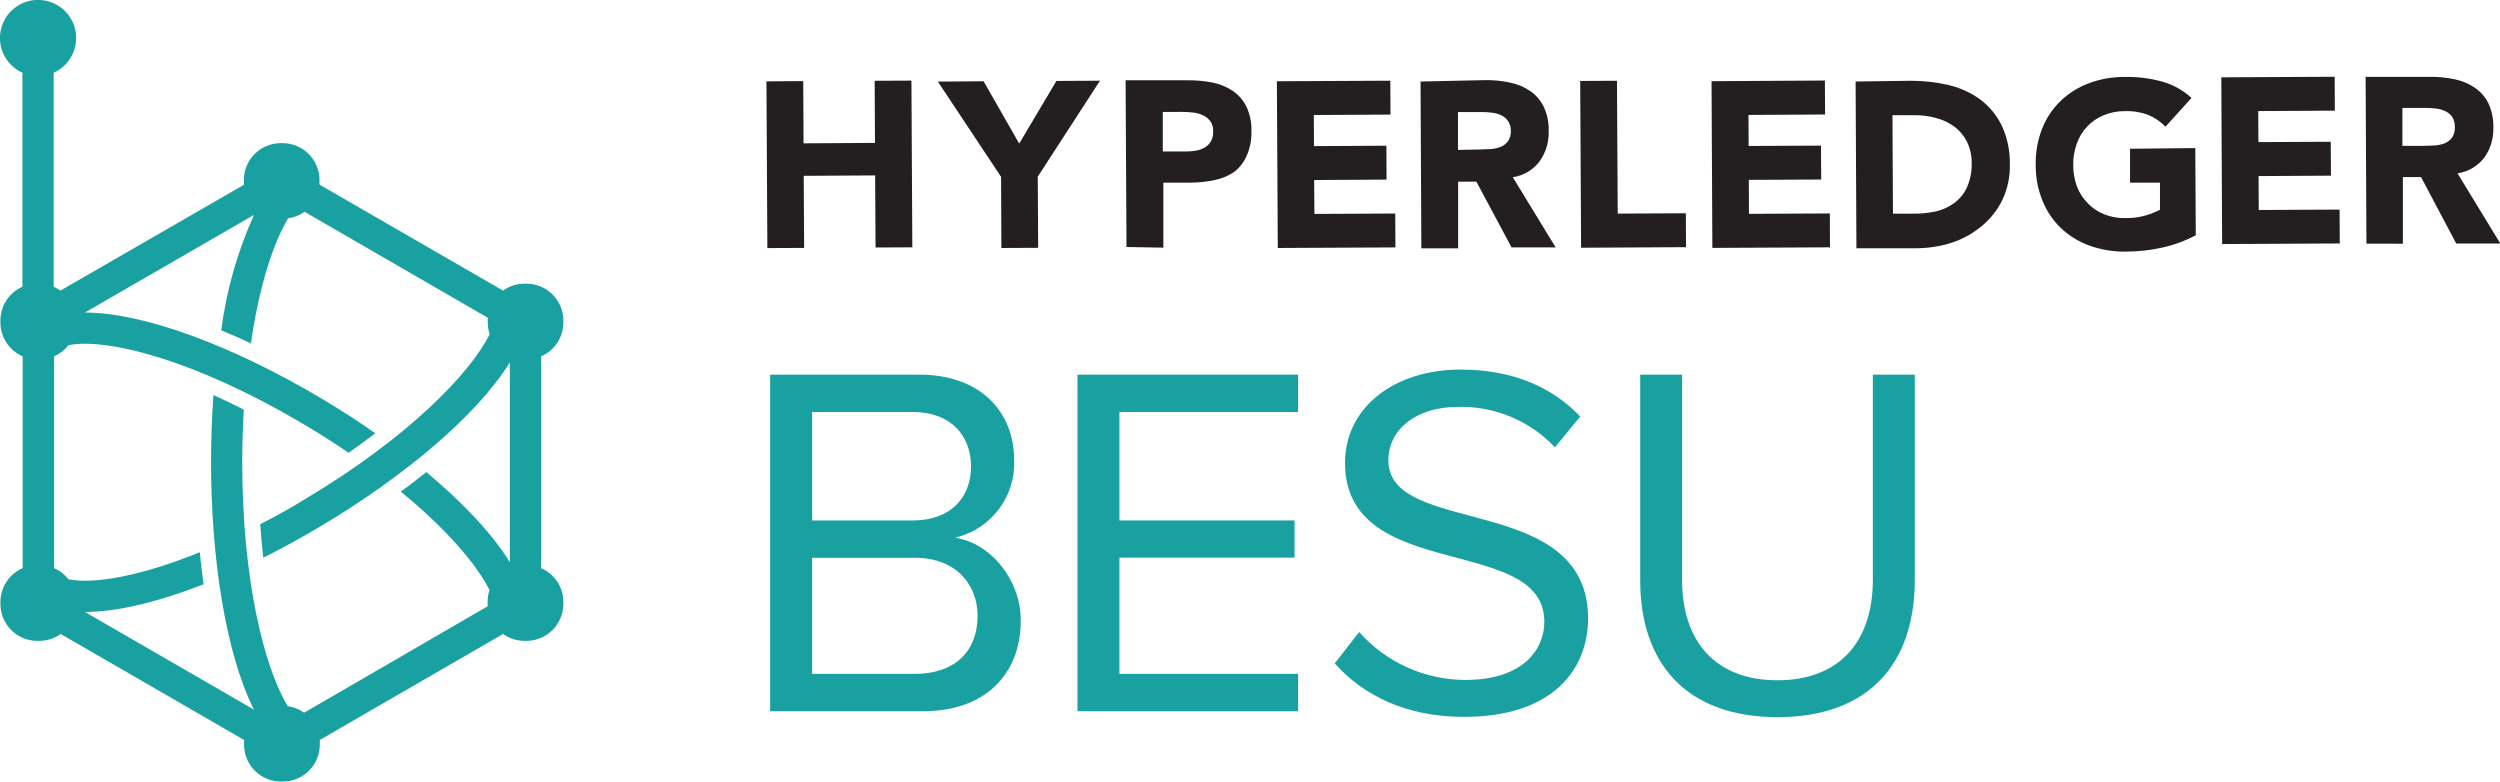
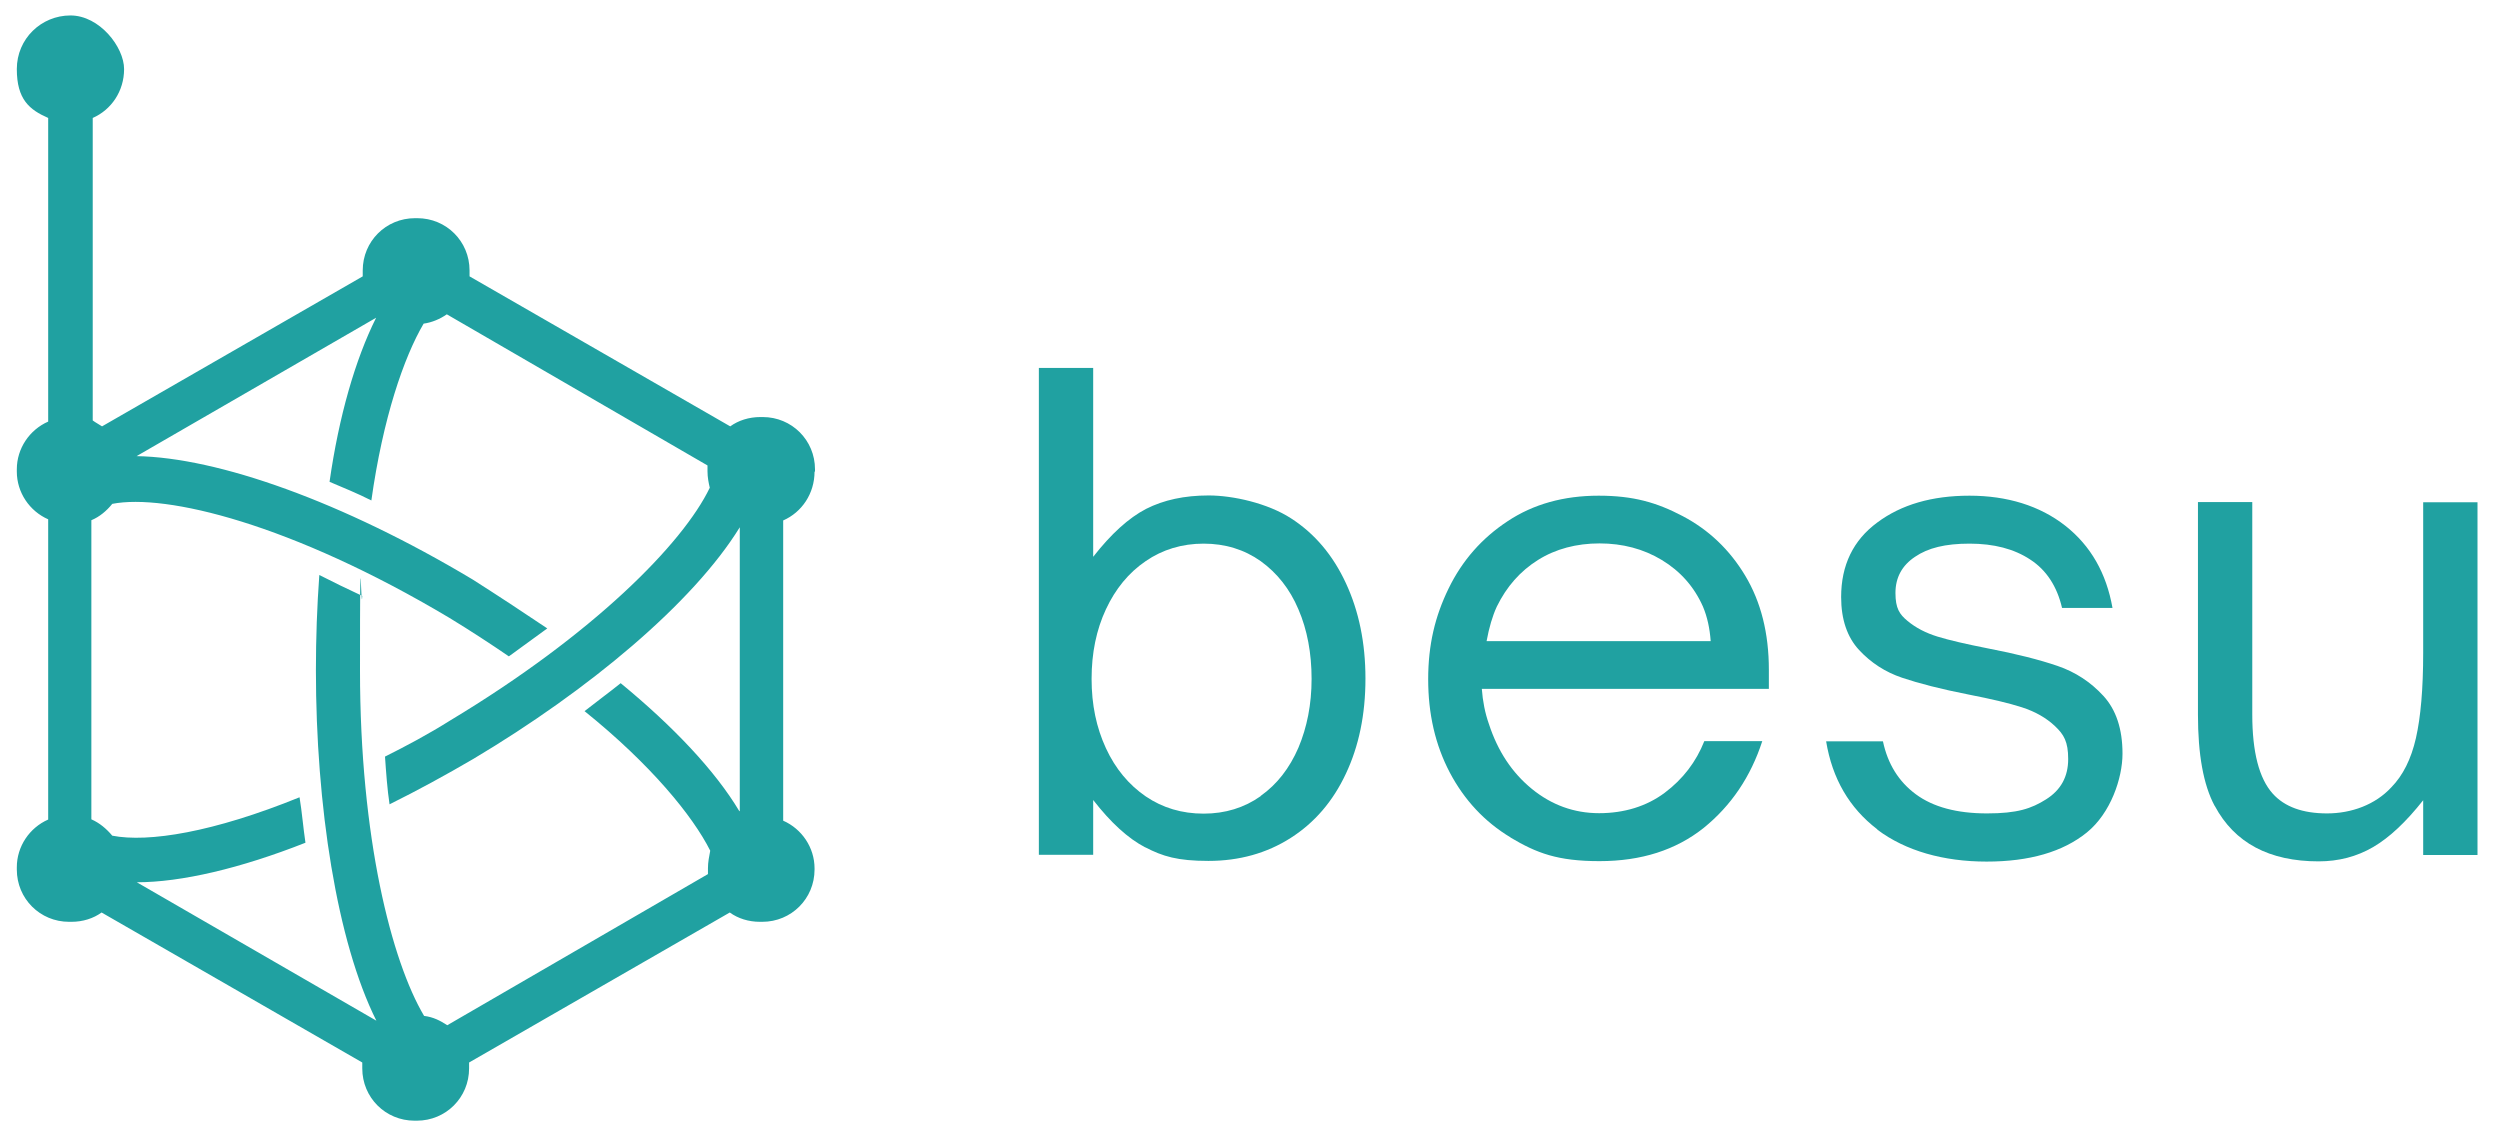
- <svg xmlns="http://www.w3.org/2000/svg" id="Layer_1" data-name="Layer 1" viewBox="0 0 304.55 95.21">
+ <svg xmlns="http://www.w3.org/2000/svg" version="1.1" viewBox="0 0 1100 500">
  <defs>
-     <style>.cls-1{fill:#231f20;}.cls-2{fill:#19a1a1;}</style>
+     <style>
+       .cls-1 {
+         fill: #20a1a1;
+       }
+     </style>
  </defs>
-   <polygon class="cls-1" points="97.91 21.42 106.61 21.37 106.66 30.15 111.14 30.13 111.03 9.82 106.55 9.84 106.59 17.41 97.89 17.46 97.85 9.88 93.37 9.91 93.48 30.22 97.96 30.2 97.91 21.42" />
-   <polygon class="cls-1" points="121.99 30.21 126.47 30.19 126.42 21.52 134 9.83 128.69 9.86 124.16 17.49 119.82 9.9 114.25 9.94 121.95 21.54 121.99 30.21" />
-   <path class="cls-1" d="M172.67,38.24l0-7.92h3.27a14.66,14.66,0,0,0,3-.32,6.52,6.52,0,0,0,2.38-1A5,5,0,0,0,182.84,27a7,7,0,0,0,.56-3,6.47,6.47,0,0,0-.64-3,5,5,0,0,0-1.67-1.88,6.9,6.9,0,0,0-2.46-1,15.12,15.12,0,0,0-3-.27l-7.56,0,.11,20.31Zm2.21-16.54a12.18,12.18,0,0,1,1.32.07,3.77,3.77,0,0,1,1.25.32,2.32,2.32,0,0,1,.93.73,2,2,0,0,1,.36,1.24,2.42,2.42,0,0,1-.26,1.2,2.16,2.16,0,0,1-.72.75,3.16,3.16,0,0,1-1,.39,5.5,5.5,0,0,1-1.16.12h-3l0-4.81Z" transform="translate(-30.95 -8.07)" />
-   <polygon class="cls-1" points="169.99 30.14 169.97 26.01 160.12 26.06 160.09 21.93 168.91 21.88 168.89 17.75 160.07 17.8 160.05 14.01 169.39 13.96 169.37 9.83 155.55 9.9 155.66 30.21 169.99 30.14" />
-   <path class="cls-1" d="M215.09,38.21l5.37,0-5.22-8.55a5,5,0,0,0,3.26-1.93A6,6,0,0,0,219.61,24a6.4,6.4,0,0,0-.64-3,4.92,4.92,0,0,0-1.67-1.88,6.79,6.79,0,0,0-2.45-1,13.27,13.27,0,0,0-2.94-.29L204,18l.1,20.32,4.48,0,0-8.12h2.22Zm-6.53-11.88,0-4.61,2.93,0a8.65,8.65,0,0,1,1.23.08,3.55,3.55,0,0,1,1.13.32A2,2,0,0,1,215,24a2.06,2.06,0,0,1-.36,1.29,2.12,2.12,0,0,1-.9.68,4.12,4.12,0,0,1-1.22.26c-.44,0-.87.05-1.27.05Z" transform="translate(-30.95 -8.07)" />
-   <polygon class="cls-1" points="205.39 30.11 205.37 25.98 197.07 26.02 196.98 9.84 192.5 9.86 192.61 30.18 205.39 30.11" />
-   <polygon class="cls-1" points="222.93 30.13 222.91 26 213.06 26.05 213.04 21.91 221.86 21.87 221.83 17.74 213.02 17.78 213 14 222.33 13.95 222.31 9.81 208.5 9.89 208.6 30.2 222.93 30.13" />
-   <path class="cls-1" d="M272.39,35.59a9.46,9.46,0,0,0,2.49-3.17,9.59,9.59,0,0,0,.91-4.35,10.74,10.74,0,0,0-1-4.73,8.74,8.74,0,0,0-2.62-3.16,10.72,10.72,0,0,0-3.84-1.75,20,20,0,0,0-4.65-.52L257,18l.1,20.31,7.33,0a14.17,14.17,0,0,0,4.33-.69A11.18,11.18,0,0,0,272.39,35.59Zm-8.51-1.49h-2.33l-.06-12,2.64,0a9.92,9.92,0,0,1,2.69.35,6.67,6.67,0,0,1,2.23,1.06,5.16,5.16,0,0,1,1.51,1.82,5.68,5.68,0,0,1,.58,2.59,6.92,6.92,0,0,1-.55,2.92,5.13,5.13,0,0,1-1.52,1.93,6.29,6.29,0,0,1-2.31,1.06A13.08,13.08,0,0,1,263.88,34.1Z" transform="translate(-30.95 -8.07)" />
-   <path class="cls-1" d="M290.43,26.19l0,4.13h3.65l0,3.3a9.63,9.63,0,0,1-1.69.68,8.56,8.56,0,0,1-2.53.34,6.58,6.58,0,0,1-2.6-.47,5.6,5.6,0,0,1-2-1.36,5.86,5.86,0,0,1-1.29-2,7.64,7.64,0,0,1-.46-2.63,7.41,7.41,0,0,1,.43-2.61,5.84,5.84,0,0,1,1.27-2.09,5.71,5.71,0,0,1,2-1.37,6.5,6.5,0,0,1,2.59-.5,7.36,7.36,0,0,1,2.88.47,6.38,6.38,0,0,1,2.07,1.42L297.92,20a8.86,8.86,0,0,0-3.61-2,16,16,0,0,0-4.5-.56,12.23,12.23,0,0,0-4.39.77A10,10,0,0,0,282,20.34a9.59,9.59,0,0,0-2.27,3.38,11.46,11.46,0,0,0-.79,4.43,11.36,11.36,0,0,0,.84,4.41,9.62,9.62,0,0,0,2.3,3.36A9.93,9.93,0,0,0,285.52,38a12.54,12.54,0,0,0,4.4.72,20,20,0,0,0,4.39-.48,16.27,16.27,0,0,0,4.13-1.51l-.06-10.62Z" transform="translate(-30.95 -8.07)" />
-   <polygon class="cls-1" points="285.03 29.66 285.01 25.53 275.16 25.58 275.14 21.45 283.96 21.4 283.93 17.27 275.12 17.31 275.1 13.53 284.43 13.48 284.41 9.35 270.6 9.42 270.7 29.73 285.03 29.66" />
-   <path class="cls-1" d="M323.67,37.76l0-8.12h2.21l4.29,8.1,5.37,0-5.21-8.55a5.09,5.09,0,0,0,3.26-1.92,6,6,0,0,0,1.1-3.67,6.59,6.59,0,0,0-.63-3,4.94,4.94,0,0,0-1.68-1.88,6.74,6.74,0,0,0-2.44-1,14,14,0,0,0-2.95-.29l-7.86,0,.1,20.32Zm2.84-16.54a8.7,8.7,0,0,1,1.24.08,3.49,3.49,0,0,1,1.12.33,2.08,2.08,0,0,1,.81.69,2.17,2.17,0,0,1,.32,1.24,2.13,2.13,0,0,1-.35,1.29,2.16,2.16,0,0,1-.9.68,3.89,3.89,0,0,1-1.22.26c-.45,0-.88.05-1.28.05l-2.64,0,0-4.62Z" transform="translate(-30.95 -8.07)" />
-   <path class="cls-2" d="M124.77,53.71H143c7.13,0,11.5,4.3,11.5,10.45a9.32,9.32,0,0,1-7.2,9.41c4.37.67,8,5.16,8,10.08,0,6.58-4.37,11.06-11.87,11.06H124.77Zm17.4,17.76c4.61,0,7.07-2.82,7.07-6.57s-2.46-6.64-7.07-6.64H129.88V71.47Zm.25,18.69c4.79,0,7.62-2.7,7.62-7.07,0-3.75-2.58-7.07-7.62-7.07H129.88V90.16Z" transform="translate(-30.95 -8.07)" />
-   <path class="cls-2" d="M162.21,53.71h26.87v4.55H167.32V71.47h21.33V76H167.32V90.16h21.76v4.55H162.21Z" transform="translate(-30.95 -8.07)" />
-   <path class="cls-2" d="M196.52,85.06a17.33,17.33,0,0,0,12.91,5.84c7.31,0,9.65-3.93,9.65-7.07,0-4.92-5-6.27-10.39-7.74-6.58-1.73-13.89-3.57-13.89-11.62,0-6.77,6-11.38,14.08-11.38,6.27,0,11.12,2.09,14.57,5.72l-3.08,3.75a15.69,15.69,0,0,0-11.86-4.92c-4.92,0-8.43,2.65-8.43,6.52,0,4.12,4.74,5.35,10,6.76,6.7,1.78,14.33,3.87,14.33,12.48,0,6-4.06,12-15.13,12-7.13,0-12.35-2.7-15.73-6.52Z" transform="translate(-30.95 -8.07)" />
-   <path class="cls-2" d="M230.76,53.71h5.1v25c0,7.5,4.06,12.23,11.62,12.23s11.62-4.73,11.62-12.23v-25h5.11v25c0,10.2-5.6,16.72-16.73,16.72s-16.72-6.58-16.72-16.66Z" transform="translate(-30.95 -8.07)" />
-   <path class="cls-2" d="M99.58,47.36v-.24a4.5,4.5,0,0,0-4.5-4.49h-.23a4.47,4.47,0,0,0-2.62.84L69.87,30.56c0-.12,0-.23,0-.34V30a4.5,4.5,0,0,0-4.5-4.49h-.23A4.49,4.49,0,0,0,60.66,30v.24c0,.11,0,.22,0,.34L38.31,43.47a4.72,4.72,0,0,0-.82-.47V16.93a4.64,4.64,0,1,0-3.81,0V43A4.5,4.5,0,0,0,31,47.12v.24a4.49,4.49,0,0,0,2.71,4.12v25.8A4.51,4.51,0,0,0,31,81.41v.23a4.5,4.5,0,0,0,4.5,4.5h.23a4.51,4.51,0,0,0,2.61-.84L60.68,98.21c0,.11,0,.22,0,.34v.23a4.5,4.5,0,0,0,4.5,4.5h.23a4.51,4.51,0,0,0,4.5-4.5v-.23c0-.12,0-.23,0-.34L92.23,85.3a4.54,4.54,0,0,0,2.62.84h.23a4.51,4.51,0,0,0,4.5-4.5v-.23a4.5,4.5,0,0,0-2.72-4.13V51.48A4.48,4.48,0,0,0,99.58,47.36ZM93.06,76.57c-2.13-3.49-5.75-7.28-10.18-11-1,.81-2,1.61-3.11,2.38,5.67,4.65,9.32,9,10.81,12a4.34,4.34,0,0,0-.23,1.41v.23c0,.11,0,.23,0,.34L68,94.89a4.43,4.43,0,0,0-2-.79c-2.83-4.68-5.54-15.29-5.54-29.72,0-2.24.07-4.37.19-6.42-1.28-.64-2.51-1.23-3.7-1.76-.19,2.69-.29,5.44-.29,8.18,0,11.61,1.78,23.31,5.23,30.14L41.3,82.62c3.84,0,8.85-1.19,14.45-3.37-.18-1.28-.33-2.59-.46-3.91-7.37,3-13,3.9-16,3.3a4.49,4.49,0,0,0-1.75-1.36V51.48a4.49,4.49,0,0,0,1.75-1.36c4.61-.92,15.42,1.72,29,9.84,1.82,1.08,3.52,2.17,5.13,3.27,1.15-.81,2.23-1.6,3.25-2.38-2.07-1.45-4.23-2.85-6.43-4.16C59,50,48.26,46.15,41.3,46.14l20.6-11.9a49.4,49.4,0,0,0-4,14.07c1.18.49,2.39,1,3.62,1.6,1-7.06,2.76-12.31,4.53-15.25a4.43,4.43,0,0,0,2-.79L90.37,46.78c0,.12,0,.23,0,.34v.24a4.49,4.49,0,0,0,.23,1.42c-2.34,4.77-10,12.64-22.34,20C66.32,70,64.45,71,62.65,71.93c.1,1.43.22,2.78.37,4.08,2.35-1.18,4.75-2.49,7.17-3.94,9.86-5.88,18.91-13.4,22.87-19.87Z" transform="translate(-30.95 -8.07)" />
+   <g>
+     <g id="Layer_1">
+       <path class="cls-1" d="M358.6,207.5v-1c0-12.8-10.2-23-23-23h-1c-5.1,0-9.7,1.5-13.3,4.1l-114.7-66v-2.6c0-12.8-10.2-23-23-23h-1c-12.8,0-23,10.2-23,23v2.6l-114.7,66c-1.5-1-2.6-1.5-4.1-2.6V51.9c8.2-3.6,13.8-11.8,13.8-21.5S43.8,6.8,31,6.8,7.4,17,7.4,30.4s5.6,17.9,13.8,21.5v133.6c-8.2,3.6-13.8,11.8-13.8,21v1c0,9.2,5.6,17.4,13.8,21v132.1c-8.2,3.6-13.8,11.8-13.8,21v1c0,12.8,10.2,23,23,23h1c5.1,0,9.7-1.5,13.3-4.1l114.7,66v2.6c0,12.8,10.2,23,23,23h1c12.8,0,23-10.2,23-23v-2.6l114.7-66c3.6,2.6,8.2,4.1,13.3,4.1h1c12.8,0,23-10.2,23-23v-.5c0-9.2-5.6-17.4-13.8-21v-132.1c8.2-3.6,13.8-11.8,13.8-21.5ZM325.3,356.9c-10.7-17.9-29.2-37.4-52.2-56.3-5.1,4.1-10.7,8.2-15.9,12.3,29.2,23.5,47.6,46.1,55.3,61.4-.5,2.6-1,5.1-1,7.7v2.6l-114.7,66.5c-3.1-2-6.1-3.6-10.2-4.1-14.3-24.1-28.2-78.3-28.2-152s.5-22.5,1-32.8c-6.7-3.1-12.8-6.1-18.9-9.2-1,13.8-1.5,27.6-1.5,42,0,59.4,9.2,119.3,26.6,154.1l-105.4-60.9c19.5,0,45.6-6.1,74.2-17.4-1-6.7-1.5-13.3-2.6-20-37.9,15.4-66.5,20-82.4,16.9-2.6-3.1-5.6-5.6-9.2-7.2v-131.6c3.6-1.5,6.7-4.1,9.2-7.2,23.5-4.6,78.8,8.7,148.4,50.2,9.2,5.6,17.9,11.3,26.1,16.9,5.6-4.1,11.3-8.2,16.9-12.3-10.7-7.2-21.5-14.3-32.8-21.5-57.3-34.3-112.1-53.7-147.9-54.3l105.4-60.9c-9.2,18.4-16.4,43.5-20.5,72.2,6.1,2.6,12.3,5.1,18.4,8.2,5.1-36.3,14.3-63,23-77.8,3.6-.5,7.2-2,10.2-4.1l114.7,66.5v2.6c0,2.6.5,5.1,1,7.2-11.8,24.6-51.2,64.5-114.2,102.4-9.7,6.1-19.5,11.3-28.7,15.9.5,7.2,1,14.3,2,21,12.3-6.1,24.6-12.8,36.9-20,50.7-30.2,96.7-68.6,117.2-101.9v124.9h-.5Z" />
+       <g>
+         <path class="cls-1" d="M504,372.9c-7.7-4-15.3-11-23-20.9v24.1h-23.9v-214.2h23.9v83.1c7.9-10.1,15.6-17.1,23.3-21.1,7.7-3.9,16.8-5.9,27.5-5.9s26,3.4,36.3,10.1c10.4,6.7,18.4,16.2,24.1,28.5,5.7,12.3,8.6,26.2,8.6,42s-2.9,29.7-8.6,41.8c-5.7,12.2-13.8,21.6-24.3,28.3-10.5,6.7-22.6,10.1-36.2,10.1s-20.1-2-27.8-6ZM554.7,350.2c7.2-5.1,12.7-12.2,16.6-21.2,3.8-9,5.8-19.1,5.8-30.3s-1.9-21.6-5.8-30.6c-3.8-9-9.4-16-16.6-21.2-7.2-5.1-15.6-7.7-25.1-7.7s-18.1,2.6-25.5,7.7c-7.5,5.1-13.3,12.2-17.5,21.2s-6.3,19.2-6.3,30.6,2.1,21.4,6.3,30.5c4.2,9.1,10.1,16.1,17.5,21.2,7.5,5.1,16,7.6,25.5,7.6s17.9-2.6,25.1-7.7Z" />
+         <path class="cls-1" d="M664.7,368.5c-11.5-6.9-20.4-16.5-26.8-28.6-6.4-12.2-9.5-25.8-9.5-41s3-27.7,9-40c6-12.3,14.6-22.1,26-29.6,11.3-7.5,24.7-11.2,40-11.2s25.6,3,37,9c11.4,6,20.6,14.7,27.5,26.2,6.9,11.5,10.4,25.3,10.4,41.4v8.4h-126.3c.4,5.4,1.4,10.6,3.1,15.4,3.9,12,10.2,21.5,18.9,28.6,8.7,7.1,18.6,10.7,29.6,10.7s20.9-3,28.9-9c8-6,13.8-13.6,17.4-22.7h25.5c-5.1,15.7-13.7,28.4-25.8,38.2-12.2,9.7-27.4,14.6-45.8,14.6s-27.6-3.5-39.2-10.4ZM752.7,282.1c-.4-5.6-1.5-10.7-3.4-15.2-3.9-8.8-10-15.6-18.1-20.5-8.1-4.9-17.3-7.3-27.4-7.3s-19.3,2.4-27.1,7.3c-7.8,4.9-13.8,11.7-18.1,20.5-1.9,4.1-3.4,9.2-4.5,15.2h98.5Z" />
+         <path class="cls-1" d="M826,364.9c-12.3-9.4-19.8-22.3-22.5-38.7h25c2.1,9.9,6.9,17.7,14.5,23.3s18,8.4,31.3,8.4,19.5-2.1,26-6.2c6.5-4.1,9.7-10,9.7-17.7s-1.9-10.8-5.8-14.5c-3.8-3.6-8.7-6.4-14.6-8.3-5.9-1.9-13.7-3.7-23.4-5.6-12.2-2.4-21.9-4.9-29.3-7.4-7.4-2.5-13.7-6.6-18.9-12.2-5.2-5.6-7.9-13.4-7.9-23.3,0-14,5.3-25,15.9-32.8,10.6-7.9,24.1-11.8,40.6-11.8s30.9,4.4,42.1,13.2c11.2,8.8,18.1,20.9,20.8,36.2h-22.2c-2.2-9.5-6.9-16.7-14-21.3-7.1-4.7-16-7-26.7-7s-18.3,1.9-24,5.8c-5.7,3.8-8.6,9.1-8.6,15.9s1.8,9.4,5.3,12.3c3.6,3,8,5.3,13.2,6.9,5.2,1.6,12.6,3.3,22.2,5.2,12.5,2.4,22.7,5,30.6,7.7,7.9,2.7,14.6,7.1,20.2,13.2,5.6,6.1,8.4,14.6,8.4,25.4s-5.2,26.2-15.7,34.7c-10.5,8.5-25.2,12.8-44.1,12.8s-35.6-4.7-48-14Z" />
+         <path class="cls-1" d="M974.4,354.5c-4.9-9.2-7.3-22.5-7.3-40.1v-93.5h23.9v93.5c0,16.5,3,28.1,9,34.8,5.2,5.8,13.2,8.7,23.9,8.7s21.2-3.8,28.3-11.5c5.1-5.2,8.7-12.4,10.8-21.6,2.1-9.2,3.2-21.7,3.2-37.6v-66.2h23.9v155.2h-23.9v-24.1c-7.5,9.5-14.8,16.4-22,20.6-7.2,4.2-15.2,6.3-24,6.3-21.7,0-37-8.1-45.7-24.4Z" />
+       </g>
+     </g>
+   </g>
</svg>
